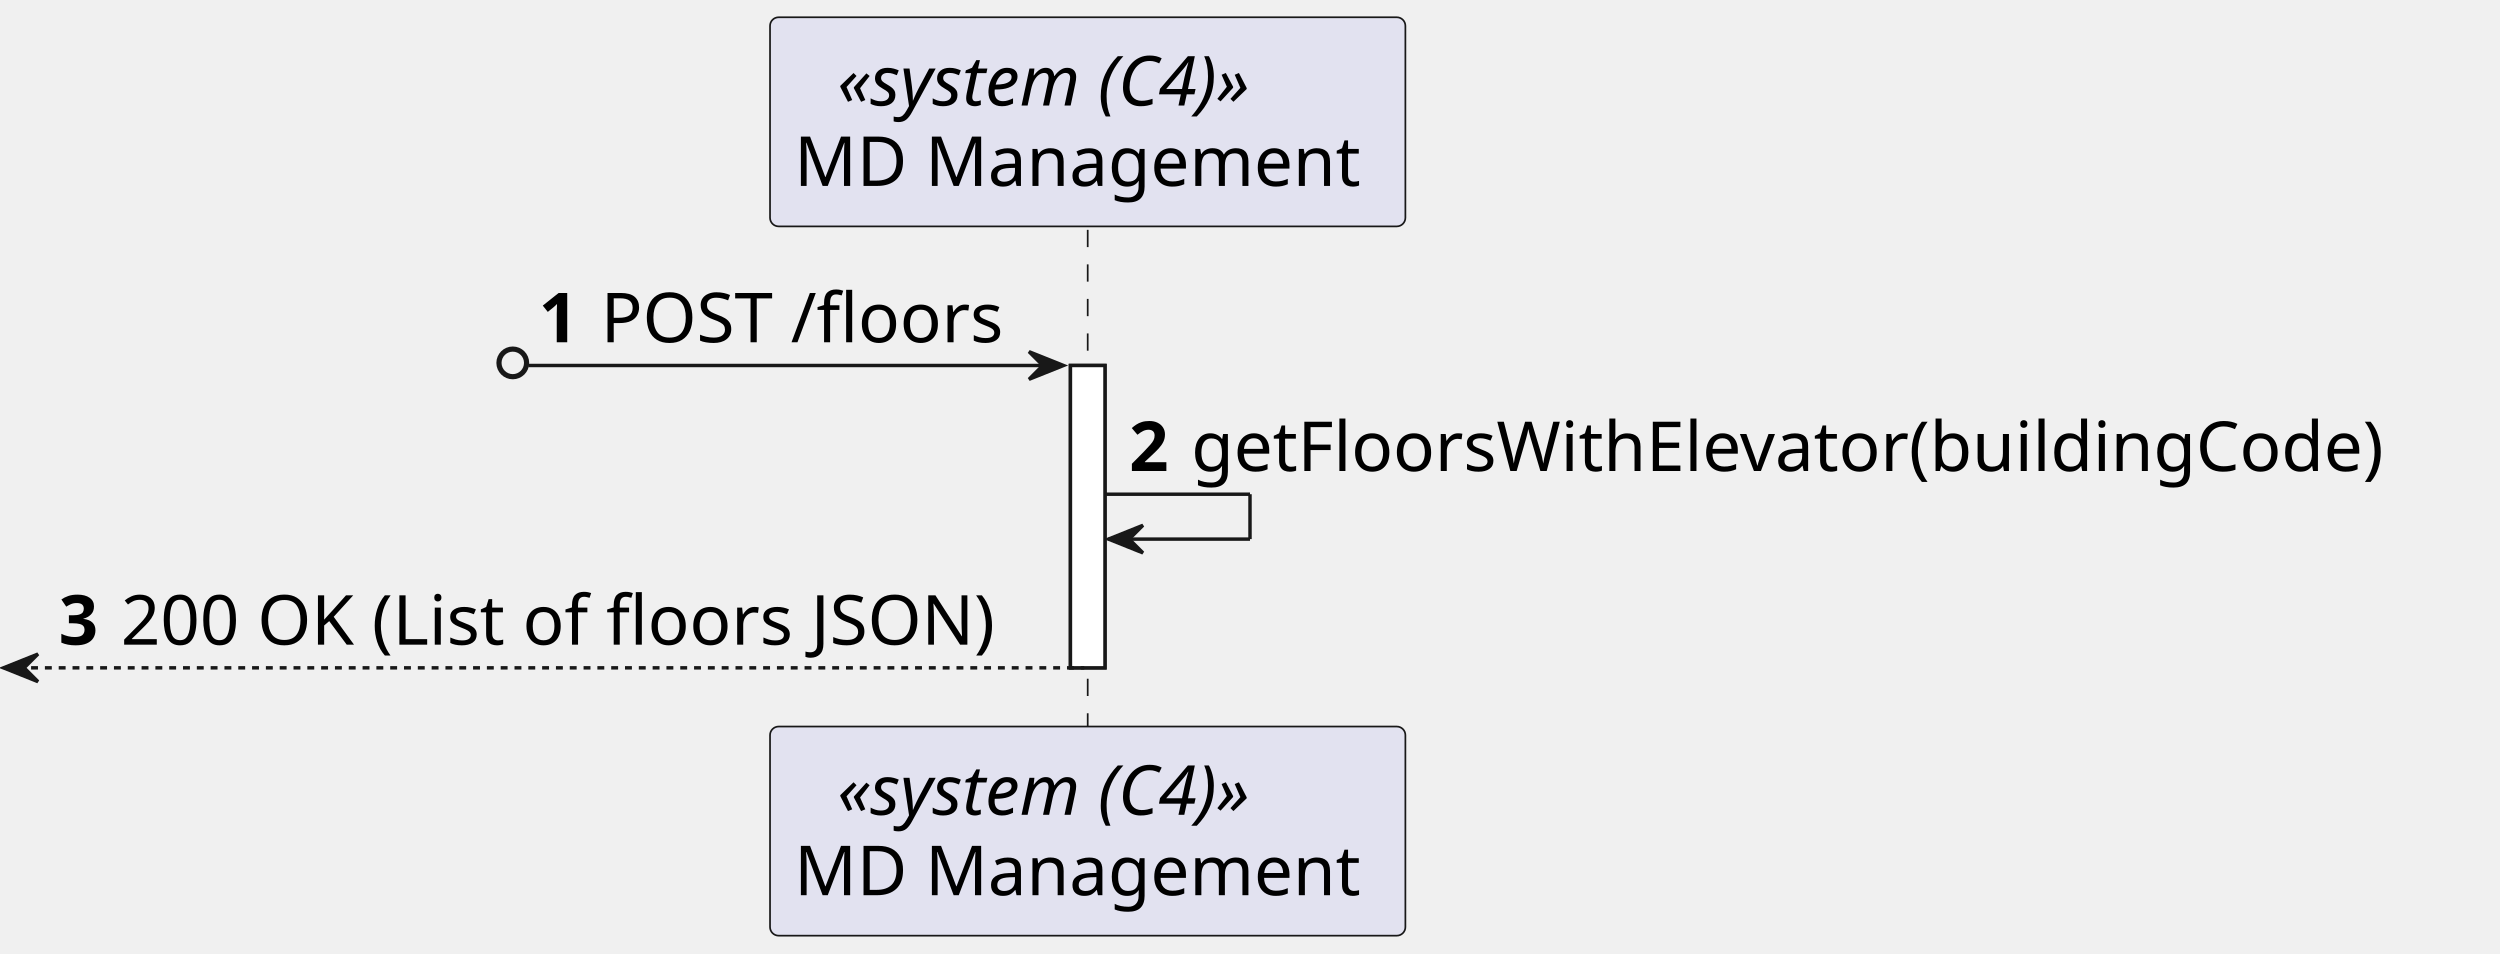
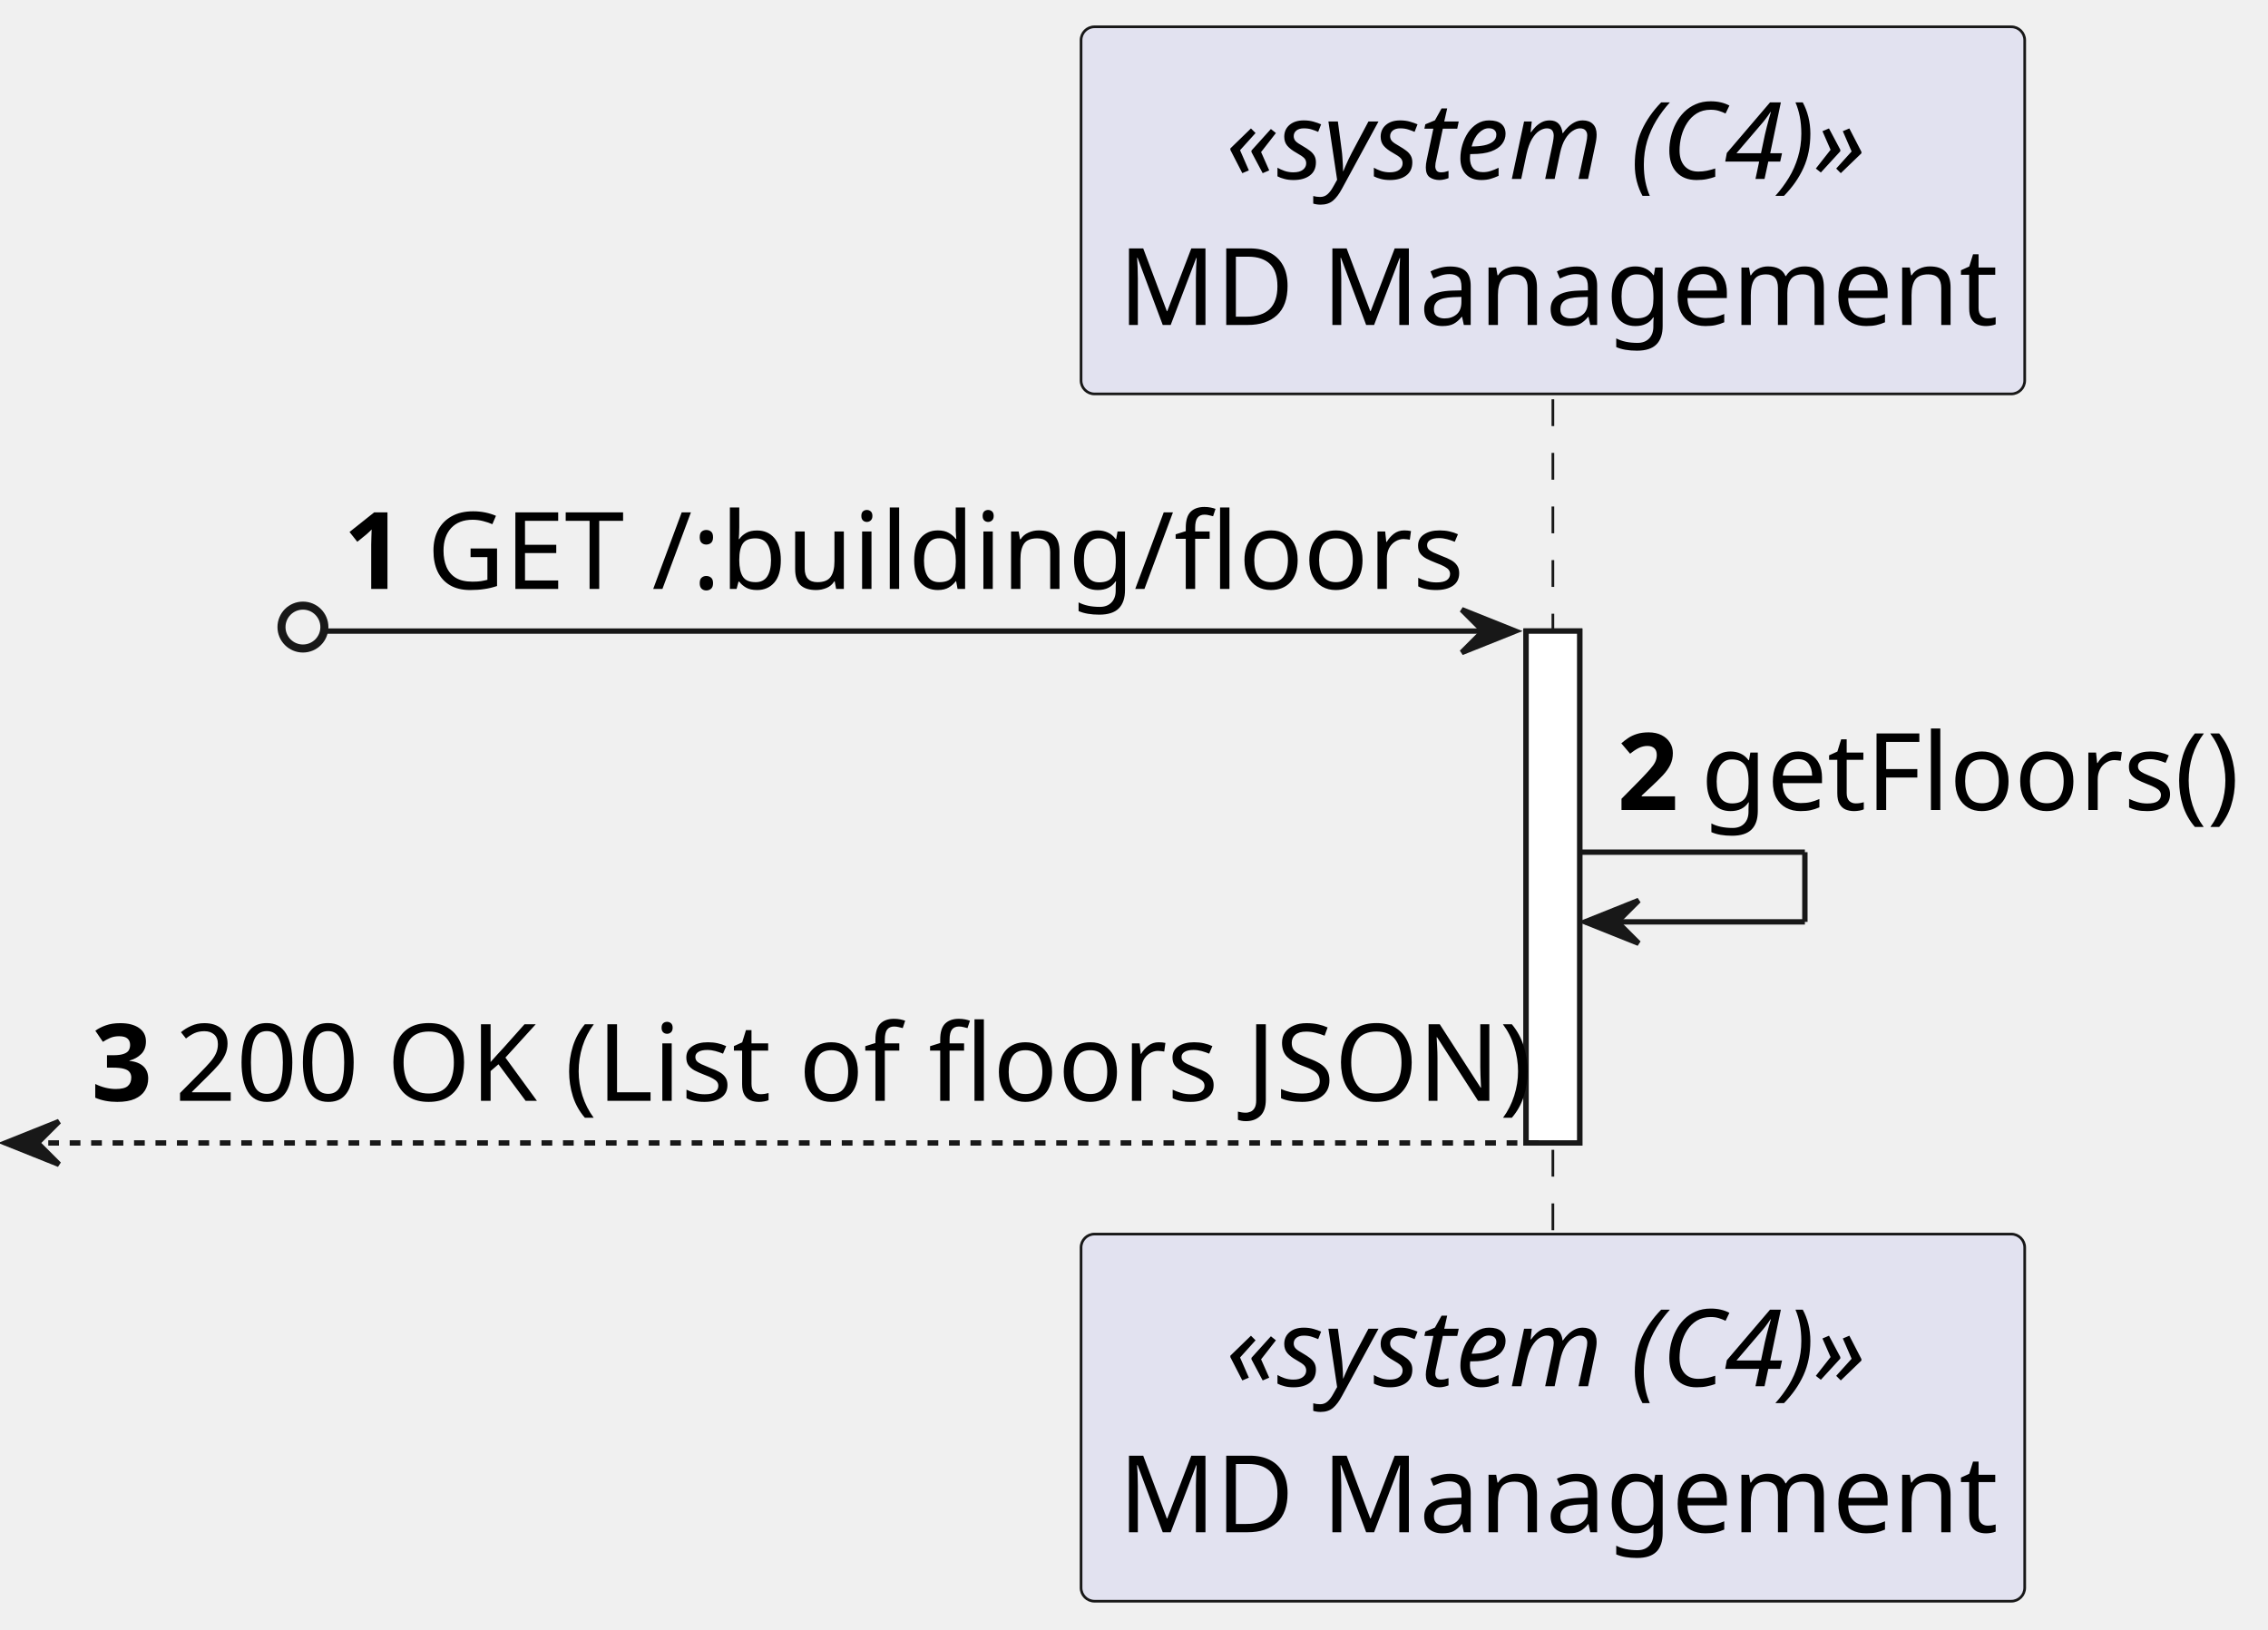
- <svg xmlns="http://www.w3.org/2000/svg" contentStyleType="text/css" height="276px" preserveAspectRatio="none" style="width:724px;height:276px;background:#FFFFFF;" version="1.1" viewBox="0 0 724 276" width="724px" zoomAndPan="magnify">
+ <svg xmlns="http://www.w3.org/2000/svg" contentStyleType="text/css" height="304px" preserveAspectRatio="none" style="width:423px;height:304px;background:#FFFFFF;" version="1.1" viewBox="0 0 423 304" width="423px" zoomAndPan="magnify">
  <defs />
  <g>
-     <rect fill="#FFFFFF" height="87.562" style="stroke:#181818;stroke-width:1.0;" width="10" x="310" y="105.844" />
-     <line style="stroke:#181818;stroke-width:0.5;stroke-dasharray:5.0,5.0;" x1="315" x2="315" y1="66.562" y2="211.406" />
-     <rect fill="#E2E2F0" height="60.562" rx="2.5" ry="2.5" style="stroke:#181818;stroke-width:0.5;" width="184" x="223" y="5" />
-     <text fill="#000000" font-family="sans-serif" font-size="20" font-style="italic" lengthAdjust="spacing" textLength="145" x="242.5" y="30.564">«system (C4)»</text>
-     <text fill="#000000" font-family="sans-serif" font-size="20" lengthAdjust="spacing" textLength="170" x="230" y="53.846">MD Management</text>
-     <rect fill="#E2E2F0" height="60.562" rx="2.5" ry="2.5" style="stroke:#181818;stroke-width:0.5;" width="184" x="223" y="210.406" />
-     <text fill="#000000" font-family="sans-serif" font-size="20" font-style="italic" lengthAdjust="spacing" textLength="145" x="242.5" y="235.971">«system (C4)»</text>
-     <text fill="#000000" font-family="sans-serif" font-size="20" lengthAdjust="spacing" textLength="170" x="230" y="259.252">MD Management</text>
-     <rect fill="#FFFFFF" height="87.562" style="stroke:#181818;stroke-width:1.0;" width="10" x="310" y="105.844" />
-     <ellipse cx="148.5" cy="105.094" fill="none" rx="4" ry="4" style="stroke:#181818;stroke-width:1.5;" />
-     <polygon fill="#181818" points="298,101.844,308,105.844,298,109.844,302,105.844" style="stroke:#181818;stroke-width:1.0;" />
-     <line style="stroke:#181818;stroke-width:1.0;" x1="153" x2="304" y1="105.844" y2="105.844" />
-     <text fill="#000000" font-family="sans-serif" font-size="20" font-weight="bold" lengthAdjust="spacing" textLength="14" x="156" y="99.127">1</text>
-     <text fill="#000000" font-family="sans-serif" font-size="20" lengthAdjust="spacing" textLength="121" x="174" y="99.127">POST /floors</text>
-     <line style="stroke:#181818;stroke-width:1.0;" x1="320" x2="362" y1="143.125" y2="143.125" />
-     <line style="stroke:#181818;stroke-width:1.0;" x1="362" x2="362" y1="143.125" y2="156.125" />
-     <line style="stroke:#181818;stroke-width:1.0;" x1="321" x2="362" y1="156.125" y2="156.125" />
-     <polygon fill="#181818" points="331,152.125,321,156.125,331,160.125,327,156.125" style="stroke:#181818;stroke-width:1.0;" />
-     <text fill="#000000" font-family="sans-serif" font-size="20" font-weight="bold" lengthAdjust="spacing" textLength="14" x="327" y="136.408">2</text>
-     <text fill="#000000" font-family="sans-serif" font-size="20" lengthAdjust="spacing" textLength="372" x="345" y="136.408">getFloorsWithElevator(buildingCode)</text>
-     <polygon fill="#181818" points="11,189.406,1,193.406,11,197.406,7,193.406" style="stroke:#181818;stroke-width:1.0;" />
-     <line style="stroke:#181818;stroke-width:1.0;stroke-dasharray:2.0,2.0;" x1="5" x2="314" y1="193.406" y2="193.406" />
-     <text fill="#000000" font-family="sans-serif" font-size="20" font-weight="bold" lengthAdjust="spacing" textLength="14" x="17" y="186.69">3</text>
-     <text fill="#000000" font-family="sans-serif" font-size="20" lengthAdjust="spacing" textLength="273" x="35" y="186.69">200 OK (List of floors JSON)</text>
+     <rect fill="#FFFFFF" height="95.48" style="stroke:#181818;stroke-width:1.0;" width="10" x="284.625" y="117.72" />
+     <line style="stroke:#181818;stroke-width:0.5;stroke-dasharray:5.0,5.0;" x1="289.625" x2="289.625" y1="74.48" y2="231.2" />
+     <rect fill="#E2E2F0" height="68.48" rx="2.5" ry="2.5" style="stroke:#181818;stroke-width:0.5;" width="176" x="201.625" y="5" />
+     <text fill="#000000" font-family="sans-serif" font-size="20" font-style="italic" lengthAdjust="spacing" textLength="122" x="228.625" y="33.38">«system (C4)»</text>
+     <text fill="#000000" font-family="sans-serif" font-size="20" lengthAdjust="spacing" textLength="162" x="208.625" y="60.62">MD Management</text>
+     <rect fill="#E2E2F0" height="68.48" rx="2.5" ry="2.5" style="stroke:#181818;stroke-width:0.5;" width="176" x="201.625" y="230.2" />
+     <text fill="#000000" font-family="sans-serif" font-size="20" font-style="italic" lengthAdjust="spacing" textLength="122" x="228.625" y="258.58">«system (C4)»</text>
+     <text fill="#000000" font-family="sans-serif" font-size="20" lengthAdjust="spacing" textLength="162" x="208.625" y="285.82">MD Management</text>
+     <rect fill="#FFFFFF" height="95.48" style="stroke:#181818;stroke-width:1.0;" width="10" x="284.625" y="117.72" />
+     <ellipse cx="56.5" cy="116.97" fill="none" rx="4" ry="4" style="stroke:#181818;stroke-width:1.5;" />
+     <polygon fill="#181818" points="272.625,113.72,282.625,117.72,272.625,121.72,276.625,117.72" style="stroke:#181818;stroke-width:1.0;" />
+     <line style="stroke:#181818;stroke-width:1.0;" x1="61" x2="278.625" y1="117.72" y2="117.72" />
+     <text fill="#000000" font-family="sans-serif" font-size="20" font-weight="bold" lengthAdjust="spacing" textLength="11.625" x="64" y="109.86">1</text>
+     <text fill="#000000" font-family="sans-serif" font-size="20" lengthAdjust="spacing" textLength="190" x="79.625" y="109.86">GET /:building/floors</text>
+     <line style="stroke:#181818;stroke-width:1.0;" x1="294.625" x2="336.625" y1="158.96" y2="158.96" />
+     <line style="stroke:#181818;stroke-width:1.0;" x1="336.625" x2="336.625" y1="158.96" y2="171.96" />
+     <line style="stroke:#181818;stroke-width:1.0;" x1="295.625" x2="336.625" y1="171.96" y2="171.96" />
+     <polygon fill="#181818" points="305.625,167.96,295.625,171.96,305.625,175.96,301.625,171.96" style="stroke:#181818;stroke-width:1.0;" />
+     <text fill="#000000" font-family="sans-serif" font-size="20" font-weight="bold" lengthAdjust="spacing" textLength="11.625" x="301.625" y="151.1">2</text>
+     <text fill="#000000" font-family="sans-serif" font-size="20" lengthAdjust="spacing" textLength="99" x="317.25" y="151.1">getFloors()</text>
+     <polygon fill="#181818" points="11,209.2,1,213.2,11,217.2,7,213.2" style="stroke:#181818;stroke-width:1.0;" />
+     <line style="stroke:#181818;stroke-width:1.0;stroke-dasharray:2.0,2.0;" x1="5" x2="288.625" y1="213.2" y2="213.2" />
+     <text fill="#000000" font-family="sans-serif" font-size="20" font-weight="bold" lengthAdjust="spacing" textLength="11.625" x="17" y="205.34">3</text>
+     <text fill="#000000" font-family="sans-serif" font-size="20" lengthAdjust="spacing" textLength="250" x="32.625" y="205.34">200 OK (List of floors JSON)</text>
  </g>
</svg>
